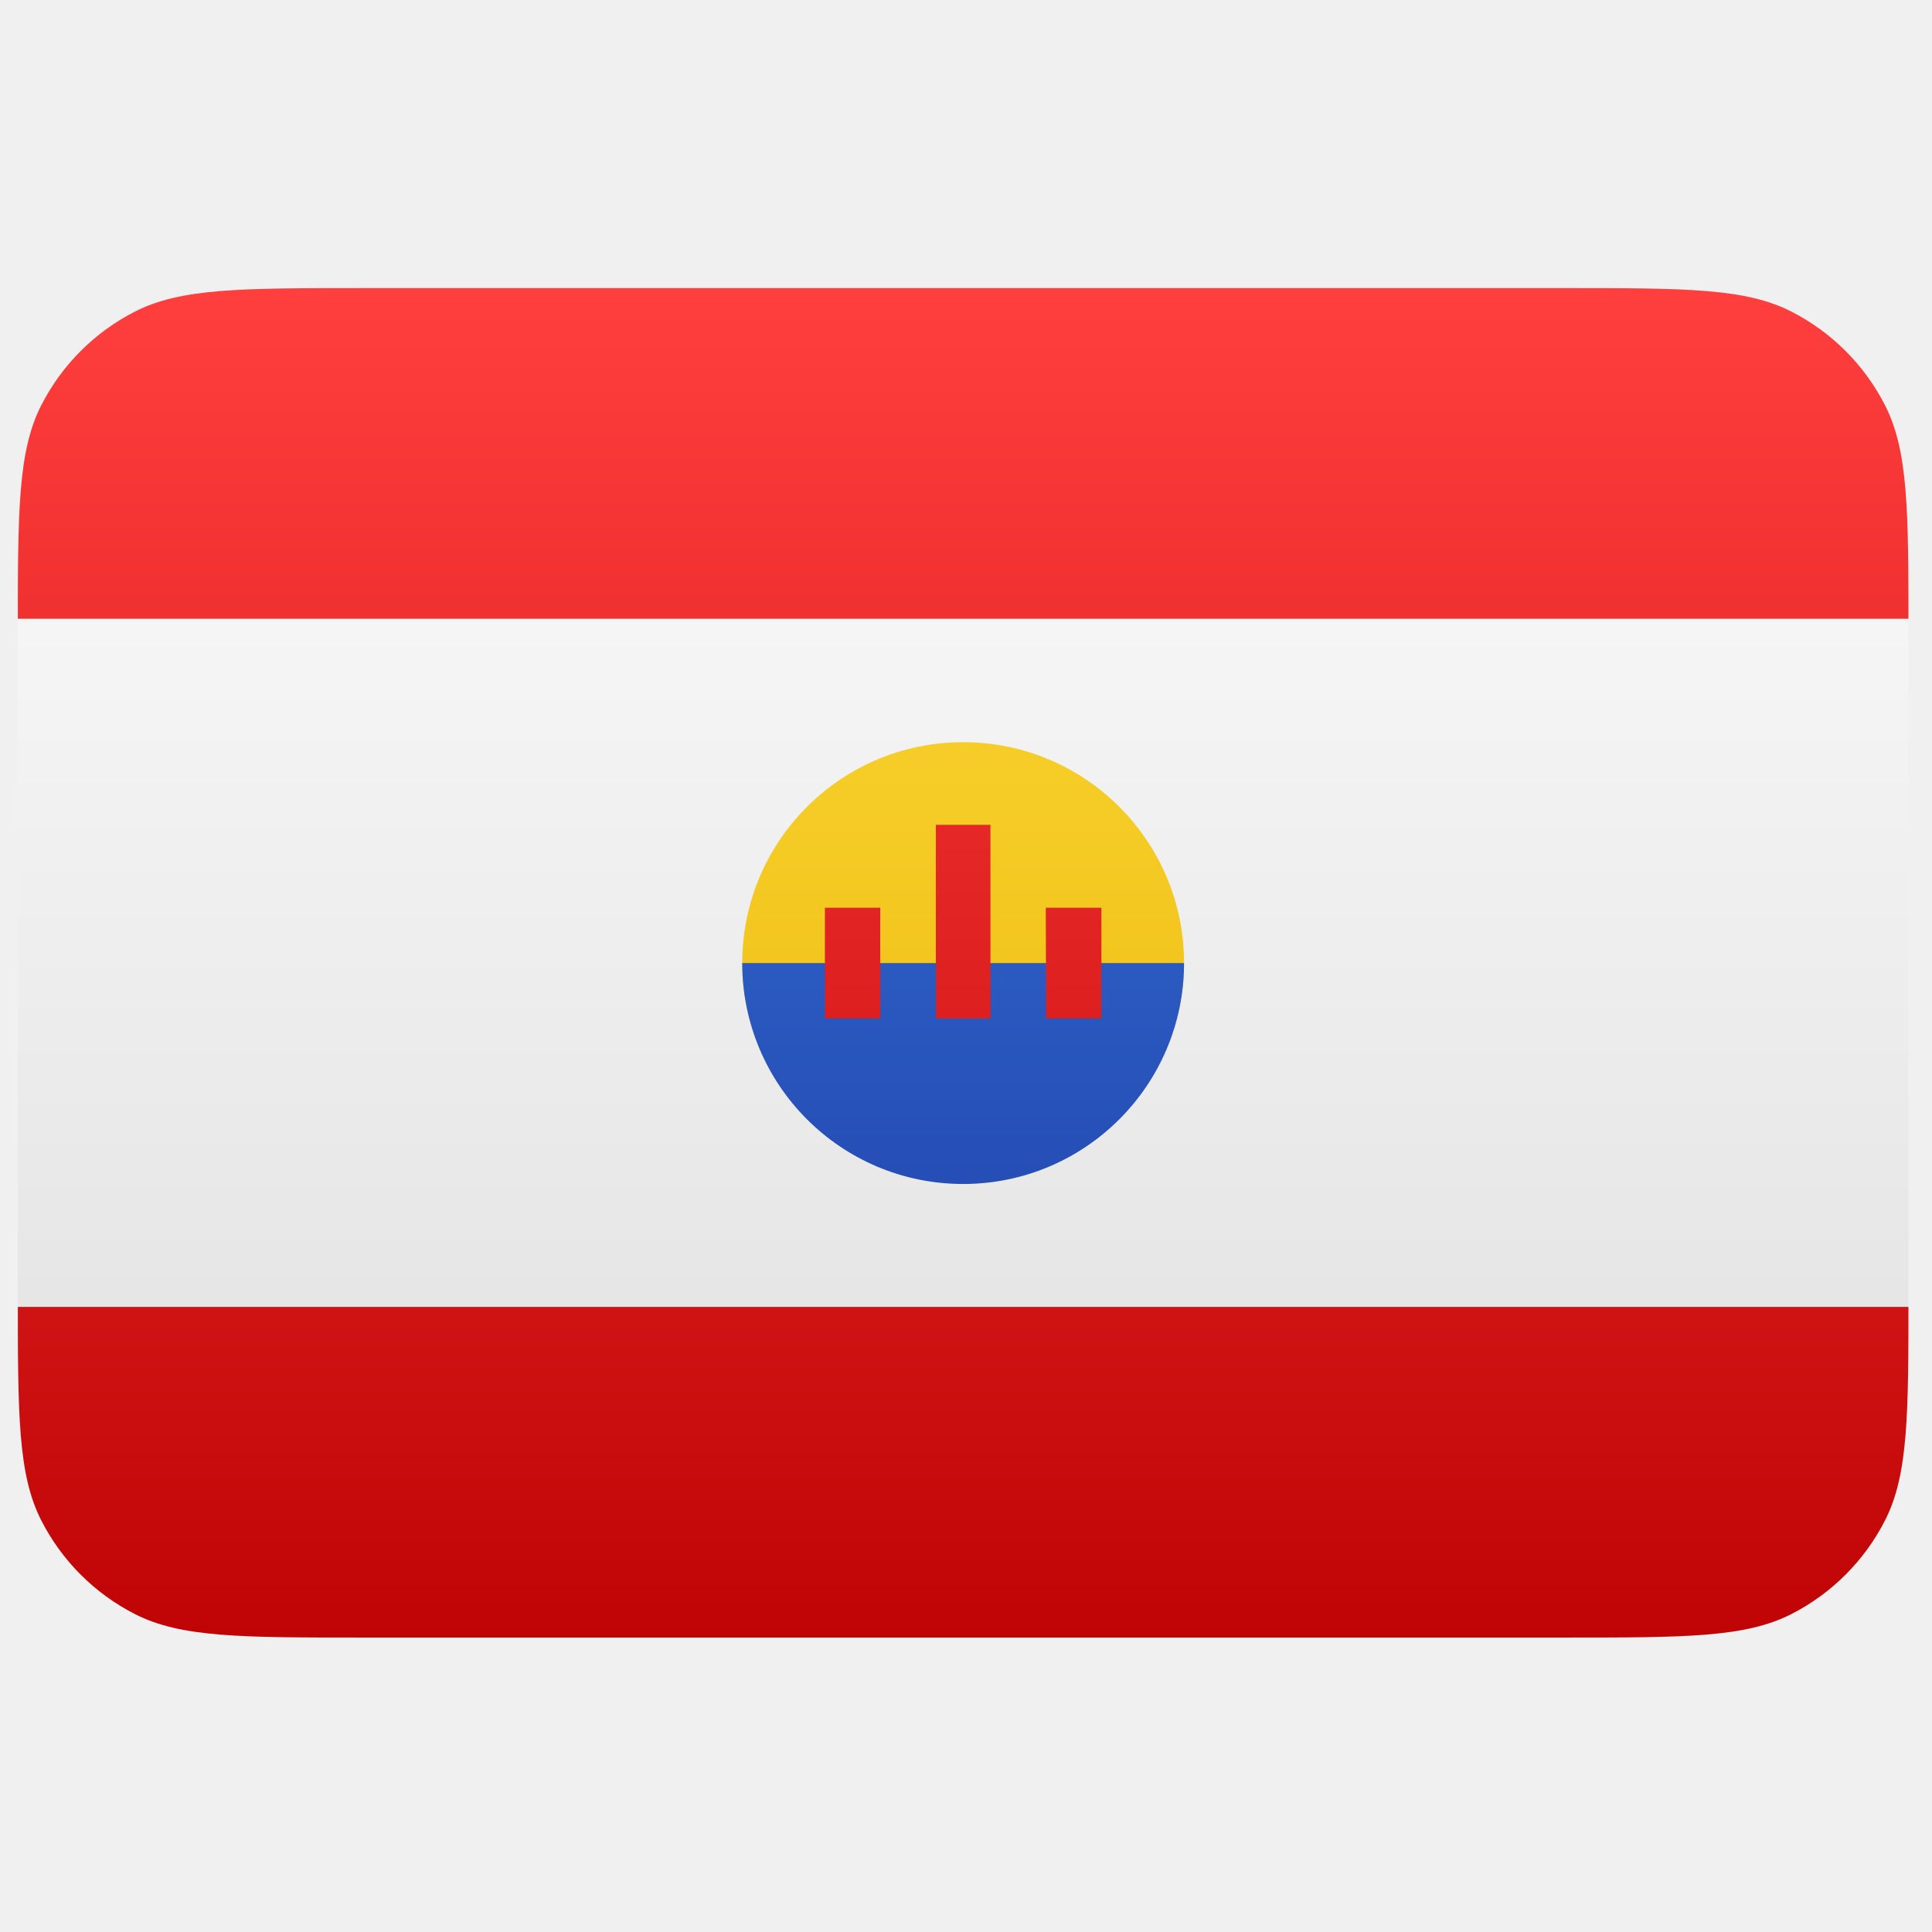
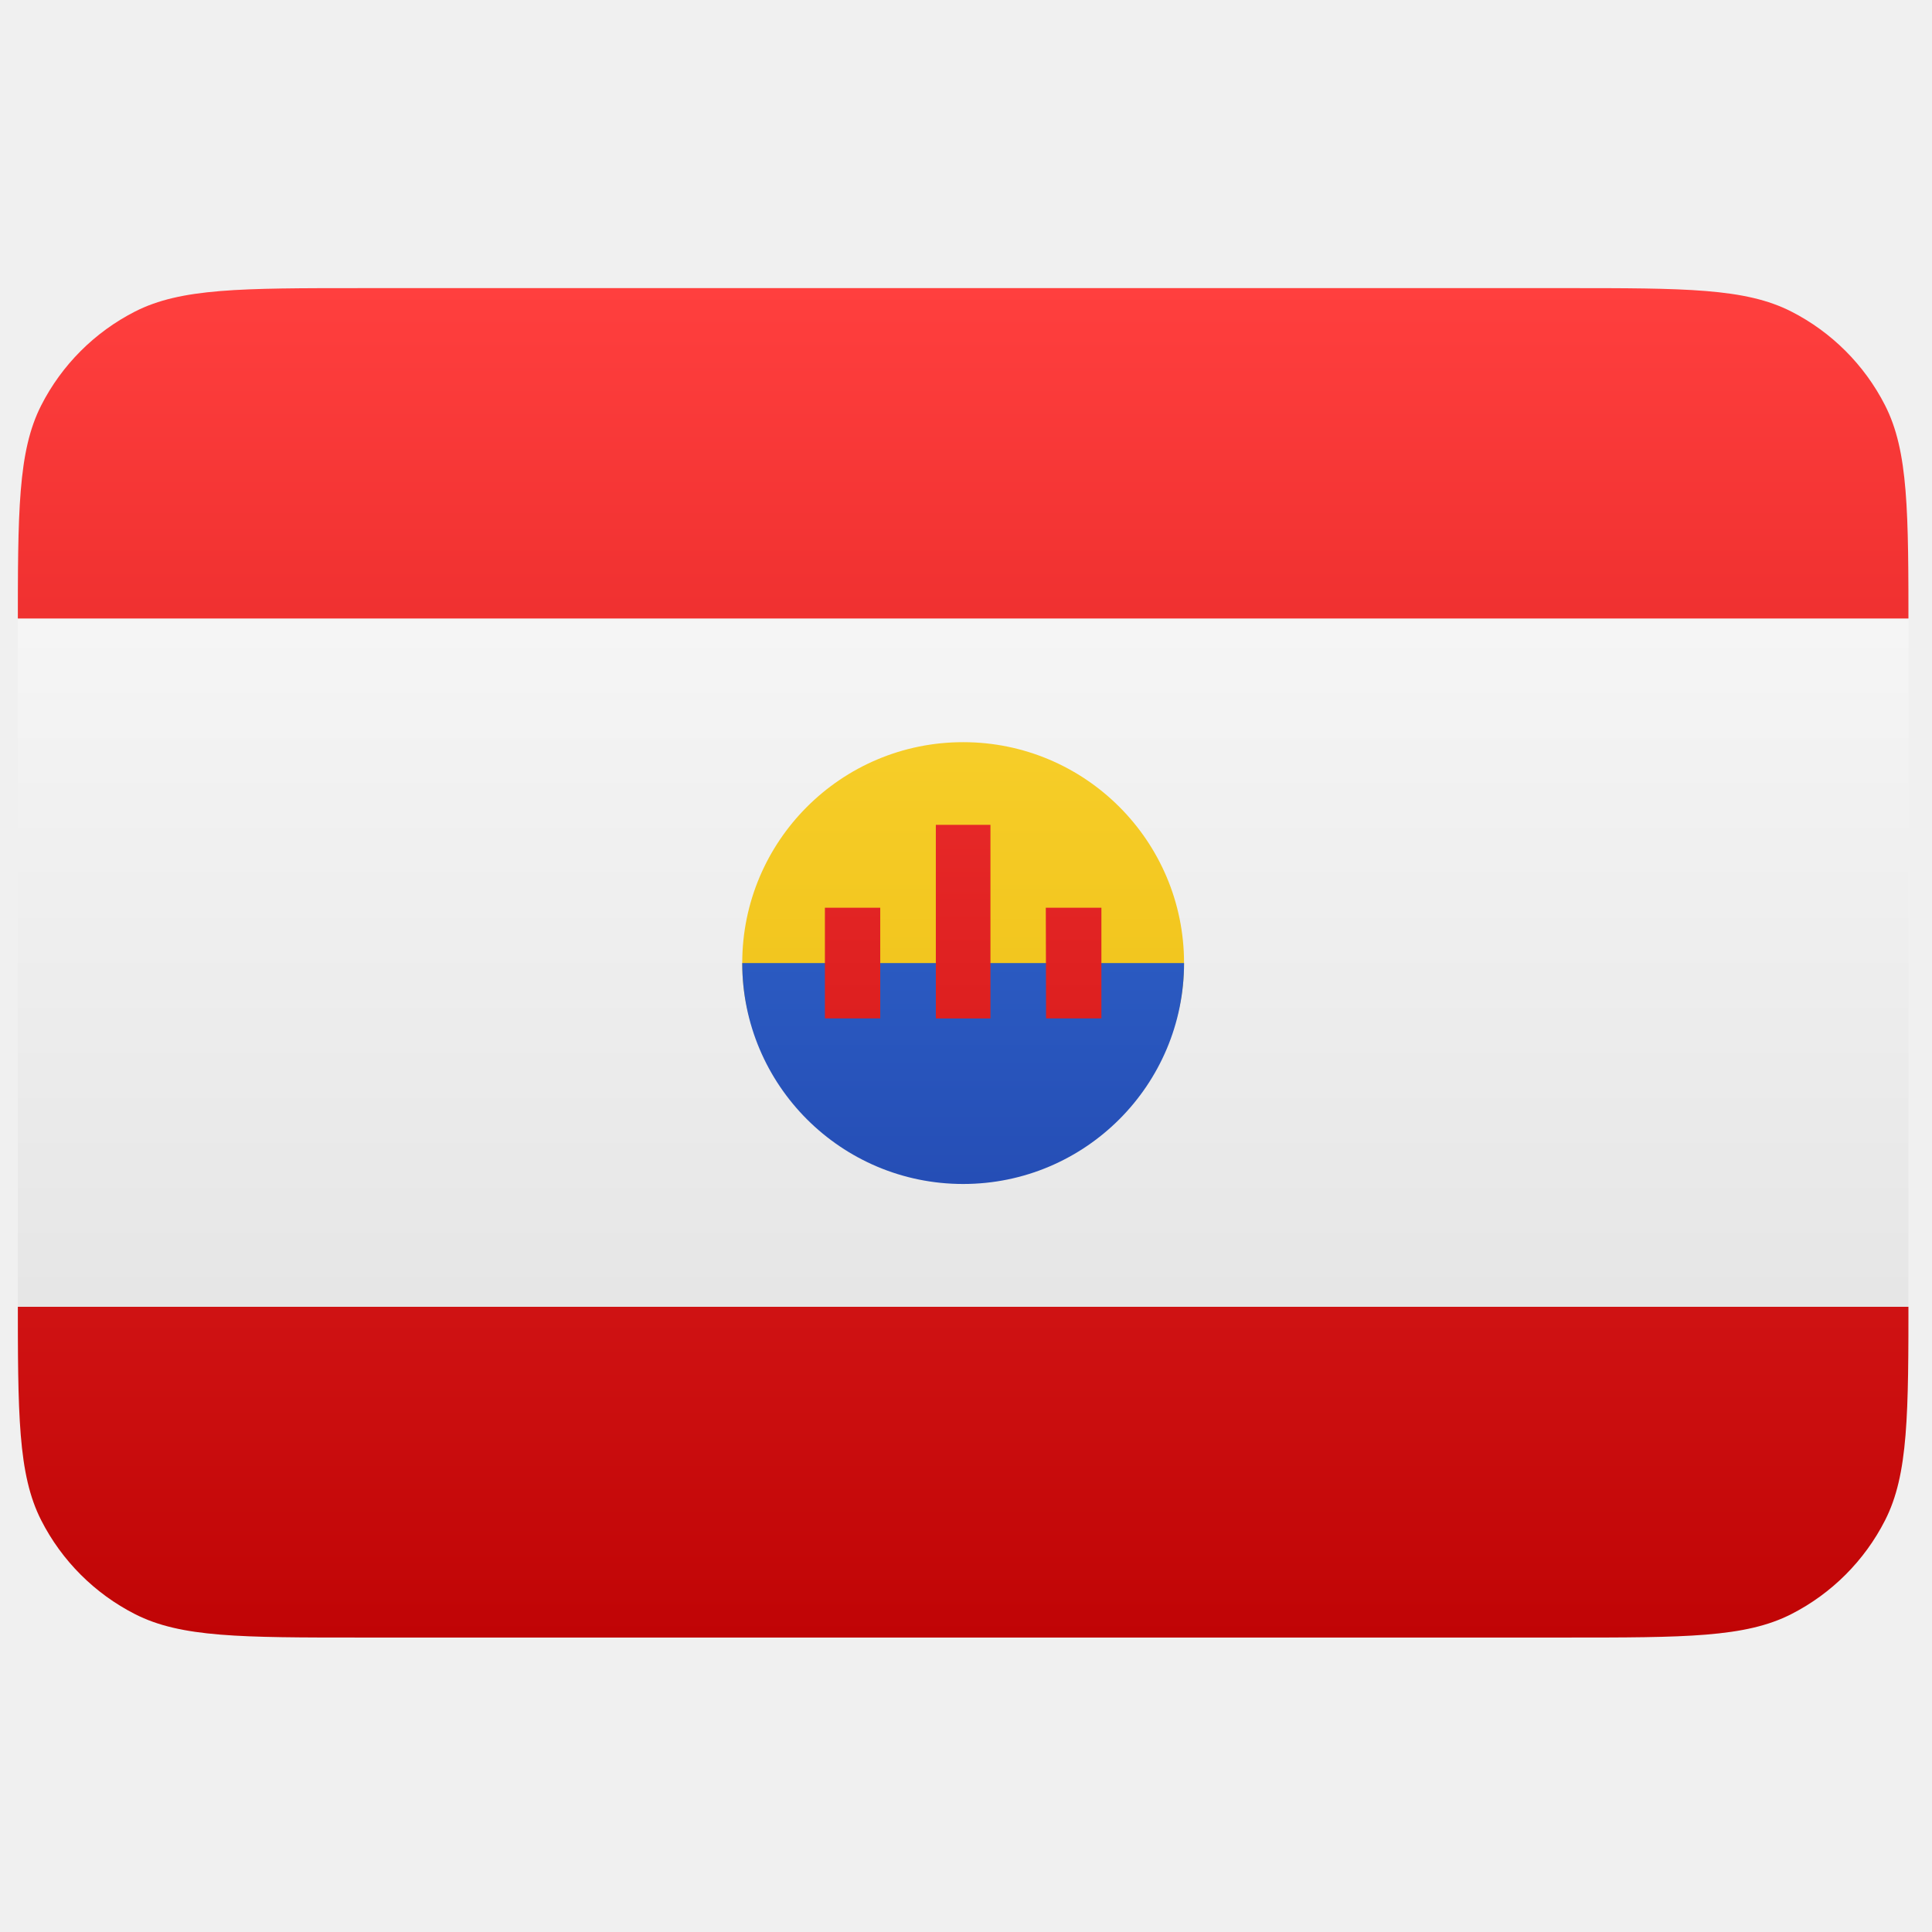
<svg xmlns="http://www.w3.org/2000/svg" viewBox="0 0 144 144" width="144" height="144">
  <defs>
    <mask id="pf-board" maskUnits="userSpaceOnUse" maskContentUnits="userSpaceOnUse" x="0" y="0" width="144" height="144" mask-type="alpha">
      <path d="M 116.645 21.474 c 8.961 0 13.441 0 16.864 1.744 a 16 16 0 0 1 6.992 6.992 c 1.744 3.423 1.744 7.903 1.744 16.864 L 142.245 96.453 c 0 8.961 0 13.441 -1.744 16.864 a 16 16 0 0 1 -6.992 6.992 c -3.423 1.744 -7.903 1.744 -16.864 1.744 L 26.929 122.053 c -8.961 0 -13.441 0 -16.864 -1.744 a 16 16 0 0 1 -6.992 -6.992 c -1.744 -3.423 -1.744 -7.903 -1.744 -16.864 L 1.329 47.075 c 0 -8.961 0 -13.441 1.744 -16.864 a 16 16 0 0 1 6.992 -6.992 c 3.423 -1.744 7.903 -1.744 16.864 -1.744 Z" fill="#FFFFFF" />
    </mask>
    <linearGradient id="pf-red" x1="72" y1="21.474" x2="72" y2="122.053" gradientUnits="userSpaceOnUse">
      <stop stop-color="#FF3F3E" />
      <stop offset="1" stop-color="#C00405" />
    </linearGradient>
    <linearGradient id="pf-white" x1="72" y1="46.619" x2="72" y2="96.908" gradientUnits="userSpaceOnUse">
      <stop stop-color="#F5F5F5" />
      <stop offset="1" stop-color="#E6E6E6" />
    </linearGradient>
    <linearGradient id="pf-emblem-gold" x1="72" y1="21.474" x2="72" y2="122.053" gradientUnits="userSpaceOnUse">
      <stop stop-color="#FFDD3D" />
      <stop offset="1" stop-color="#E5AF00" />
    </linearGradient>
    <linearGradient id="pf-emblem-blue" x1="72" y1="21.474" x2="72" y2="122.053" gradientUnits="userSpaceOnUse">
      <stop stop-color="#3B7FE4" />
      <stop offset="1" stop-color="#1A359E" />
    </linearGradient>
    <linearGradient id="pf-emblem-red" x1="72" y1="21.474" x2="72" y2="122.053" gradientUnits="userSpaceOnUse">
      <stop stop-color="#FF3F3E" />
      <stop offset="1" stop-color="#C00405" />
    </linearGradient>
  </defs>
  <g mask="url(#pf-board)">
-     <path d="M 1.329 21.474 h 140.916 v 100.578 h -140.916 Z" fill="url(#pf-red)" stroke="url(#pf-red)" stroke_width="0.5" stroke-linejoin="round" />
-     <path d="M 1.329 46.619 h 140.916 v 50.289 h -140.916 Z" fill="url(#pf-white)" stroke="url(#pf-white)" stroke_width="0.5" stroke-linejoin="round" />
+     <path d="M 1.329 21.474 h 140.916 v 100.578 h -140.916 Z" fill="url(#pf-red)" stroke="url(#pf-red)" stroke-width="0.6" stroke-linejoin="round" />
+     <path d="M 1.329 46.4 h 140.916 v 50.7 h -140.916 Z" fill="url(#pf-white)" stroke="url(#pf-white)" stroke-width="0.6" stroke-linejoin="round" />
    <path d="M 88.252,71.782 c 0,9.102 -7.363,14.43 -16.465,14.43 s -16.465,-5.328 -16.465,-14.43 a 16.465,16.465 0 0,1 32.93,0 z" fill="url(#pf-emblem-gold)" />
    <path d="M 88.252,71.782 a 16.465,16.465 0 0,1 -32.93,0" fill="url(#pf-emblem-blue)" />
    <path d="M 61.483,67.656 l 4.125,0 l 0,8.251 l -4.125,0 z m 16.465,0 l 4.144,0 l 0,8.251 l -4.125,0 z M 69.752,61.478 l 4.07,0 l 0,14.43 l -4.07,0 z" fill="url(#pf-emblem-red)" />
  </g>
</svg>
